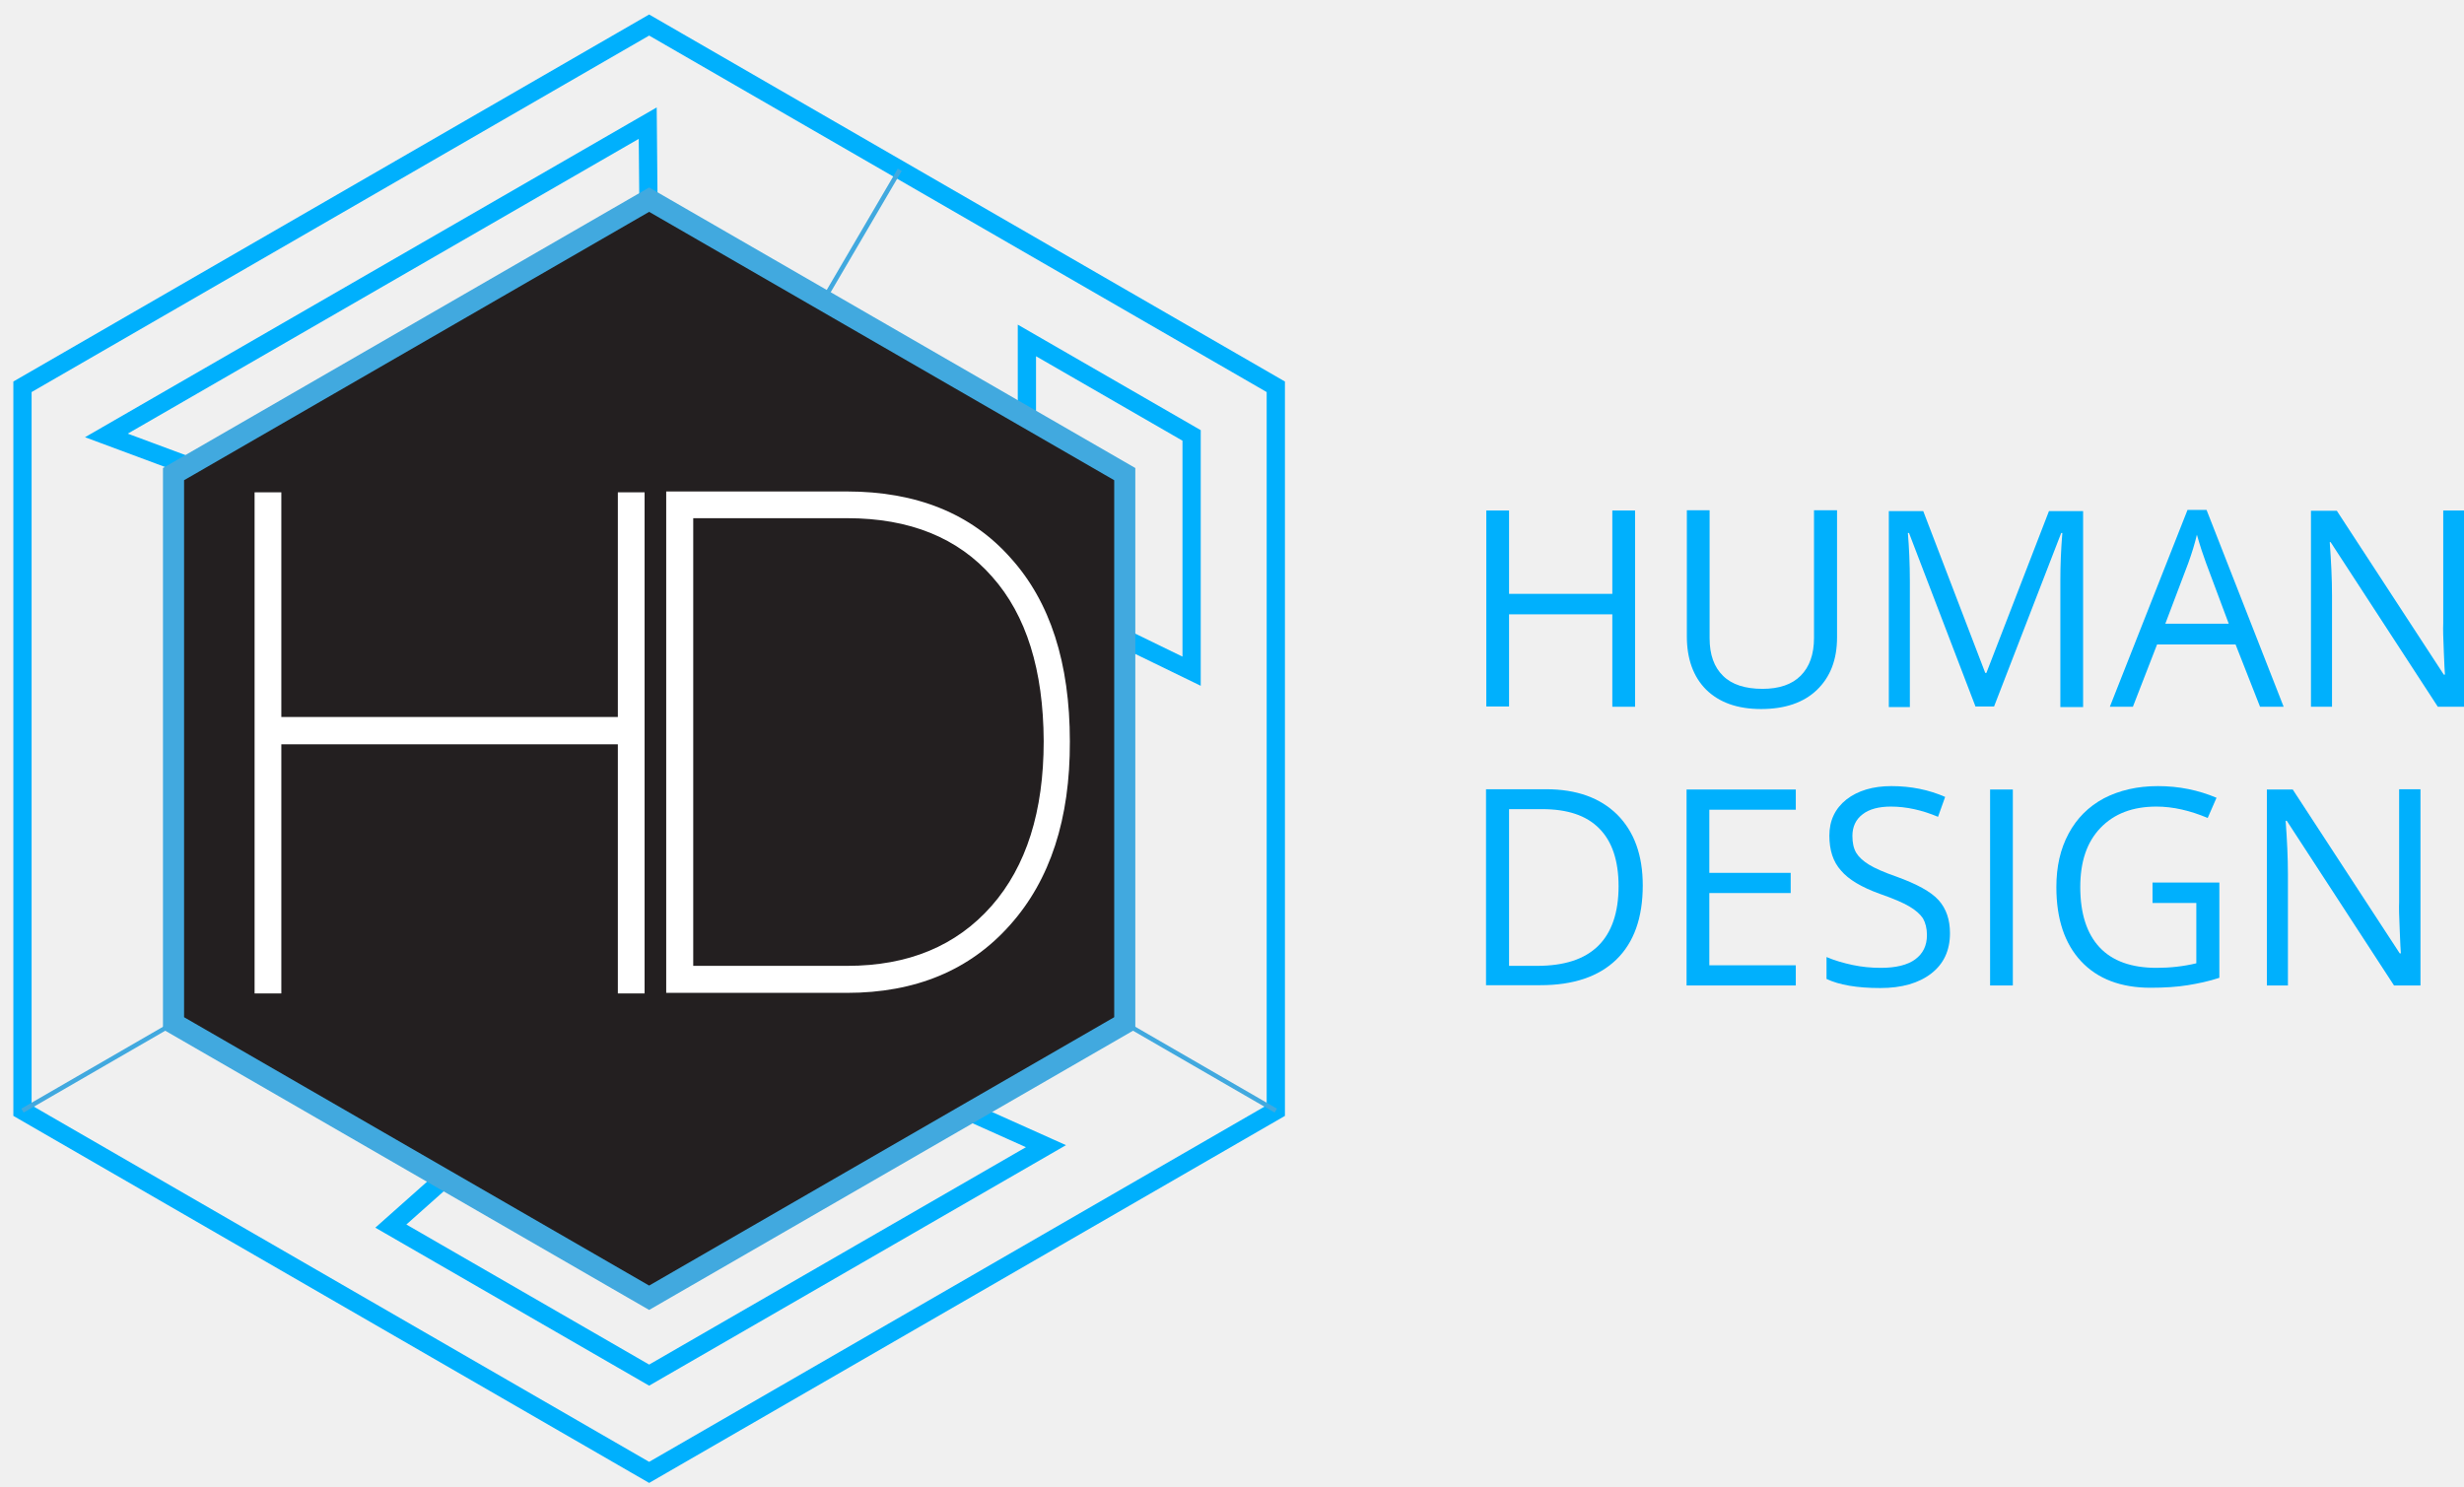
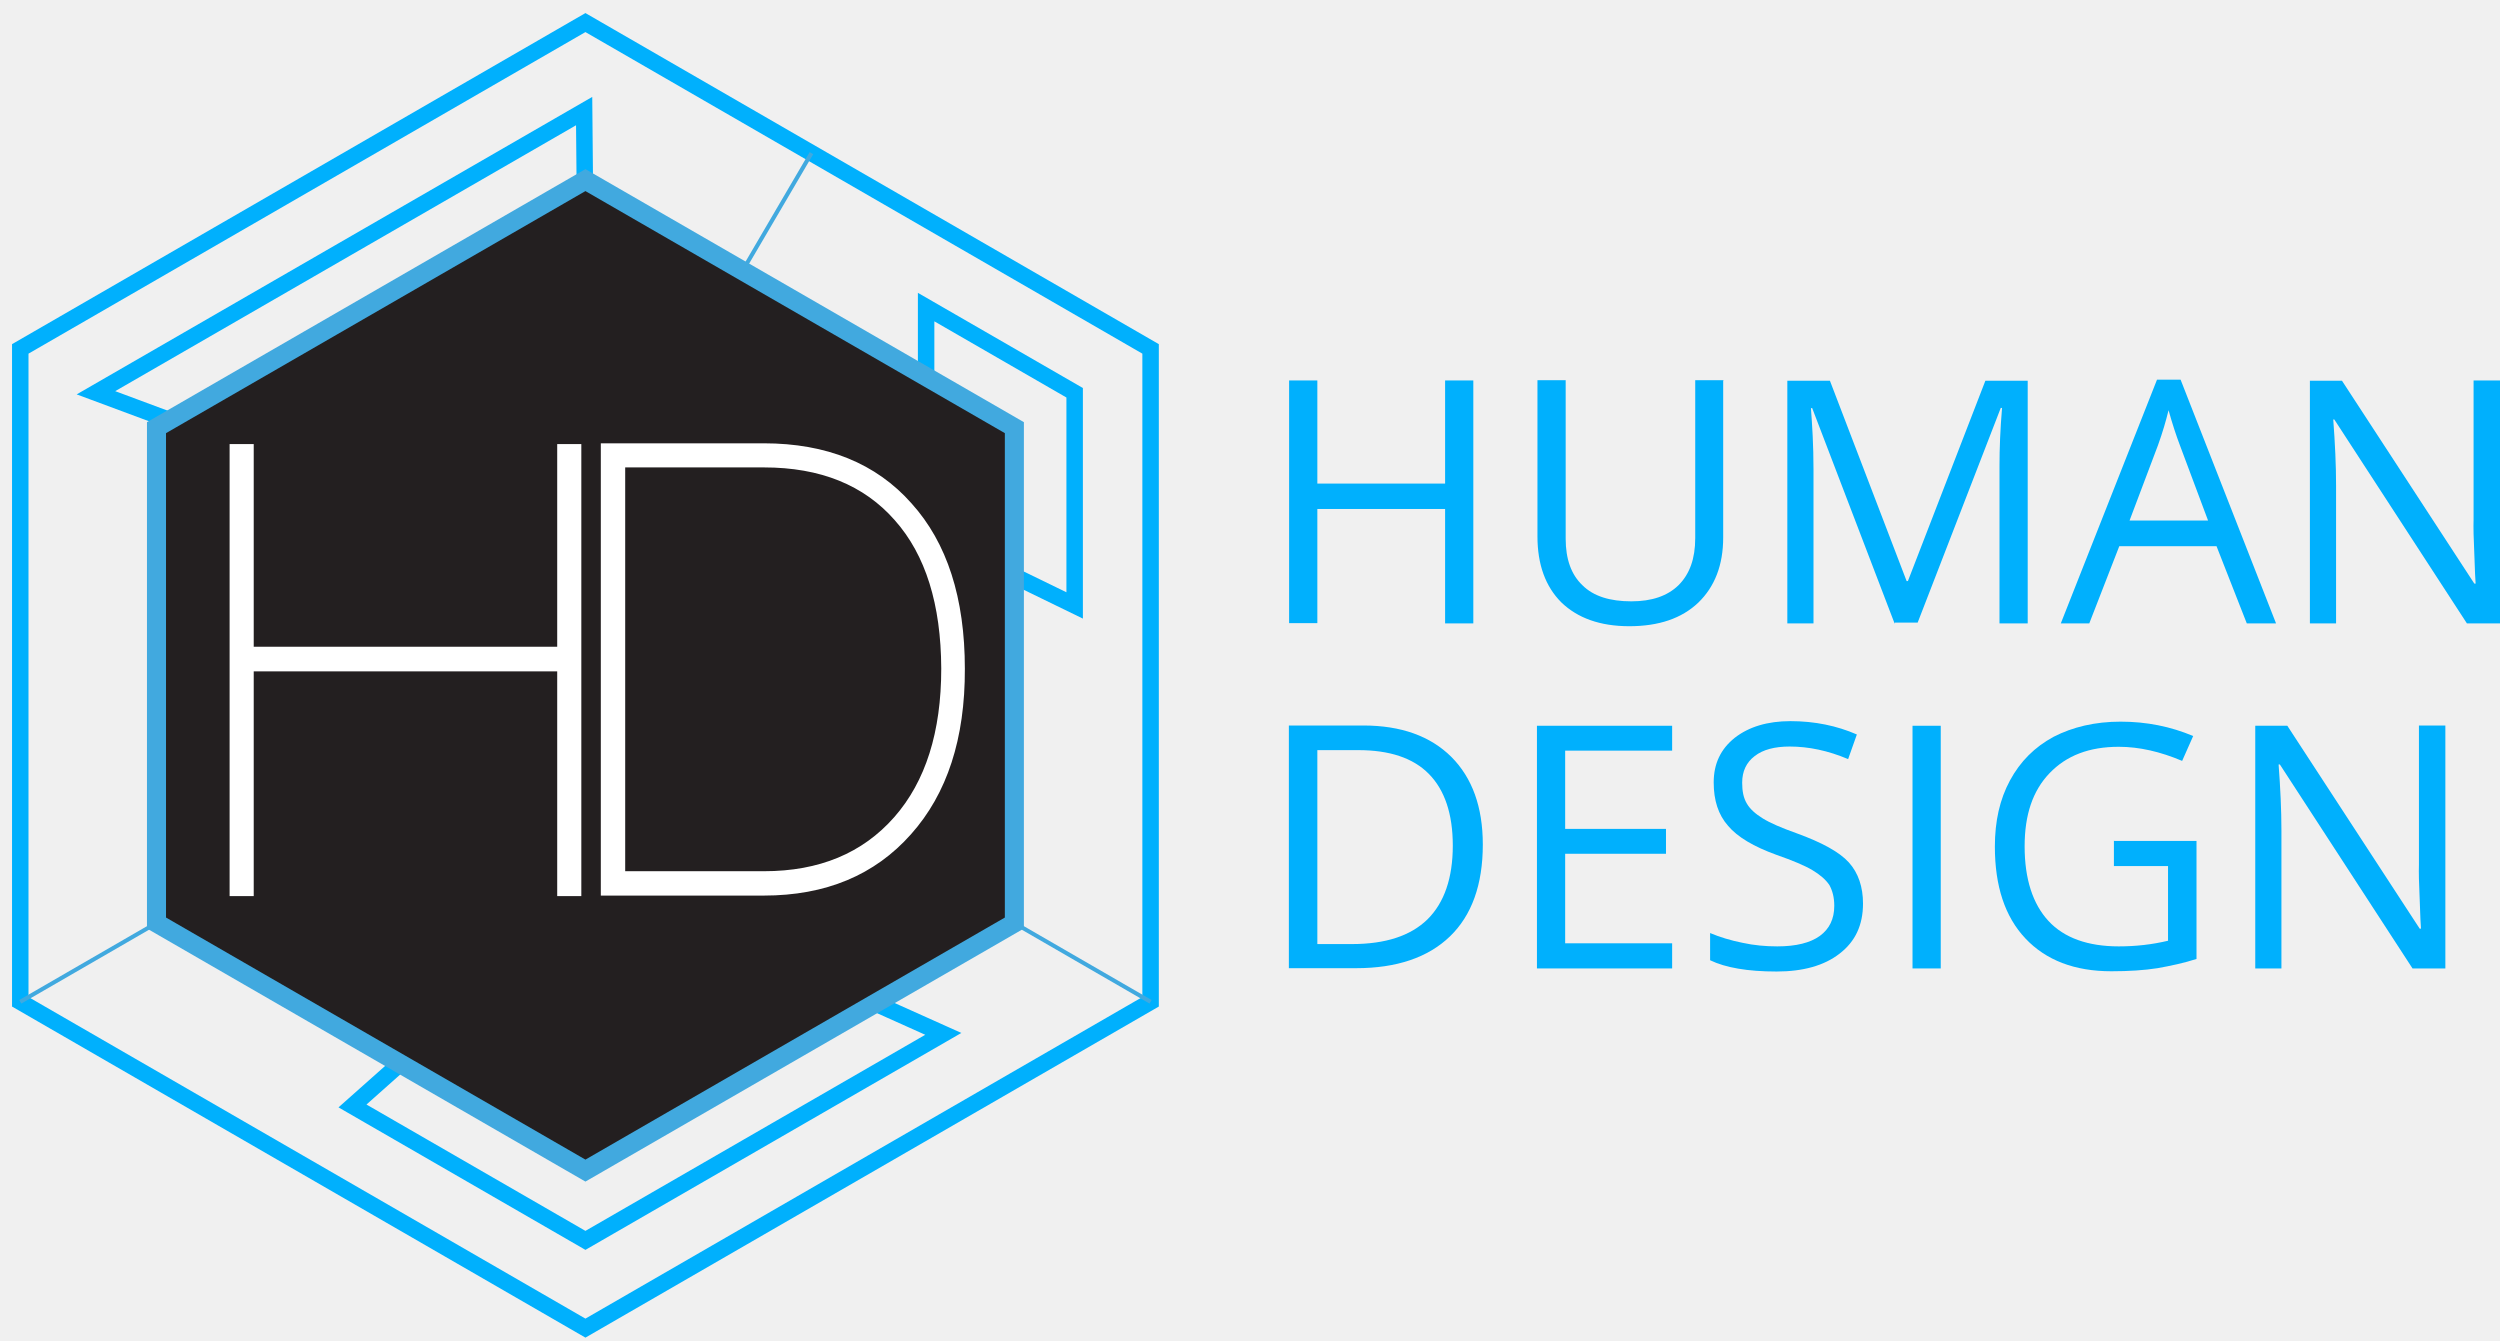
- <svg xmlns="http://www.w3.org/2000/svg" version="1.1" id="Layer_1" x="0px" y="0px" viewBox="0 0 866.2 522.5" style="enable-background:new 0 0 866.2 522.5;" xml:space="preserve">
+ <svg xmlns="http://www.w3.org/2000/svg" version="1.1" id="Layer_1" x="0px" y="0px" viewBox="0 0 974.5 522.5" style="enable-background:new 0 0 974.5 522.5;" xml:space="preserve">
  <style type="text/css">
	.st0{fill:none;stroke:#00B0FD;stroke-width:6.418;stroke-miterlimit:10;}
	.st1{fill:none;stroke:#41A9DF;stroke-width:1.604;stroke-miterlimit:10;}
	.st2{fill:#231F20;stroke:#41A9DF;stroke-width:7.423;stroke-miterlimit:10;}
	.st3{fill:#FFFFFF;}
	.st4{fill:#00B0FD;}
</style>
  <g>
    <g>
-       <polygon class="st0" points="448.5,390.5 448.5,136 228.2,8.8 7.9,136 7.9,390.5 228.2,517.7   " />
-       <polygon class="st0" points="228.2,97.8 227.7,43.3 37.4,153.1 85,170.8   " />
-       <polygon class="st0" points="361,119.7 361,164.9 377.2,182 377.2,215.7 418.9,236 418.9,153.1   " />
      <g>
-         <polygon class="st0" points="225.8,440.4 171.7,400.6 137.4,431.1 228.2,483.5 367.7,403 328.9,385.6    " />
+         <polygon class="st0" points="448.5,390.5 448.5,136 228.2,8.8 7.9,136 7.9,390.5 228.2,517.7    " />
+         <polygon class="st0" points="228.2,97.8 227.7,43.3 37.4,153.1 85,170.8    " />
+         <polygon class="st0" points="361,119.7 361,164.9 377.2,182 377.2,215.7 418.9,236 418.9,153.1    " />
+         <g>
+           <polygon class="st0" points="225.8,440.4 171.7,400.6 137.4,431.1 228.2,483.5 367.7,403 328.9,385.6     " />
+         </g>
+         <line class="st1" x1="288.6" y1="107" x2="316.3" y2="59.7" />
+         <path class="st1" d="M228.2,70.2" />
+         <line class="st1" x1="395.4" y1="359.8" x2="448.5" y2="390.5" />
+         <line class="st1" x1="7.9" y1="390.5" x2="61" y2="359.8" />
+         <polygon class="st2" points="395.4,359.8 395.4,166.7 228.2,70.2 61,166.7 61,359.8 228.2,456.3    " />
      </g>
-       <line class="st1" x1="288.6" y1="107" x2="316.3" y2="59.7" />
-       <path class="st1" d="M228.2,70.2" />
-       <line class="st1" x1="395.4" y1="359.8" x2="448.5" y2="390.5" />
-       <line class="st1" x1="7.9" y1="390.5" x2="61" y2="359.8" />
-       <polygon class="st2" points="395.4,359.8 395.4,166.7 228.2,70.2 61,166.7 61,359.8 228.2,456.3   " />
+       <g>
+         <path class="st3" d="M226.6,349.3h-9.4v-87.6H98.9v87.6h-9.4V173.1h9.4v79h118.3v-79h9.4V349.3z" />
+         <path class="st3" d="M355.1,325.2c-14.1,15.9-33.2,23.9-57.4,23.9h-63.5V172.8h63.5c24.5,0,43.8,7.8,57.6,23.4     c13.9,15.4,20.8,36.9,20.8,64.5C376.2,287.9,369.2,309.4,355.1,325.2z M348.8,202.8c-12-13.7-29-20.6-51-20.6h-54.1v157.4h54.1     c21.5,0,38.4-7,50.8-21.1c12.2-13.9,18.3-33.2,18.3-57.9C366.8,235.6,360.8,216.3,348.8,202.8z" />
+       </g>
    </g>
    <g>
-       <path class="st3" d="M226.6,349.3h-9.4v-87.6H98.9v87.6h-9.4V173.1h9.4v79h118.3v-79h9.4V349.3z" />
-       <path class="st3" d="M355.1,325.2c-14.1,15.9-33.2,23.9-57.4,23.9h-63.5V172.8h63.5c24.5,0,43.8,7.8,57.6,23.4    c13.9,15.4,20.8,36.9,20.8,64.5C376.2,287.9,369.2,309.4,355.1,325.2z M348.8,202.8c-12-13.7-29-20.6-51-20.6h-54.1v157.4h54.1    c21.5,0,38.4-7,50.8-21.1c12.2-13.9,18.3-33.2,18.3-57.9C366.8,235.6,360.8,216.3,348.8,202.8z" />
+       <path class="st4" d="M574.3,243h-11v-44.6h-49.8v44.5h-11v-94.6h11v40.2h49.8v-40.2h11V243z" />
+       <path class="st4" d="M671.7,148.3v61.2c0,10.8-3.3,19.2-9.7,25.4c-6.5,6.2-15.5,9.2-26.9,9.2c-11.4,0-20.2-3.2-26.5-9.3    c-6.2-6.2-9.3-14.8-9.3-25.7v-60.9h11v61.8c0,8,2.2,14,6.5,18.1c4.3,4.3,10.7,6.3,19.1,6.3c8,0,14.1-2.1,18.4-6.3    c4.3-4.3,6.5-10.3,6.5-18.3v-61.6h11.1V148.3z" />
+       <path class="st4" d="M738.5,243l-32.1-83.9h-0.5c0.5,6.6,1,14.5,1,23.7v60.2h-10.2v-94.6h16.6l29.9,78.1h0.5l30.2-78.1h16.5v94.6    h-11v-61.2c0-7,0.3-14.5,1-22.8h-0.5l-32.4,83.7h-8.9V243z" />
+       <path class="st4" d="M875.8,243L864,212.9h-37.9L814.4,243h-11.1l37.5-95h9.2l37.2,95H875.8z M860.7,202.9l-11-29.4    c-1.4-3.7-2.9-8.2-4.4-13.6c-1,4.1-2.3,8.6-4.1,13.6l-11.1,29.4H860.7z" />
+       <path class="st4" d="M974.2,243h-12.6l-51.7-79.5h-0.4c0.7,9.3,1.1,17.8,1.1,25.7V243h-10.2v-94.6h12.5l51.6,79.1h0.5    c-0.1-1.1-0.3-4.9-0.5-11.3c-0.3-6.3-0.4-10.8-0.3-13.6v-54.3h10.3V243H974.2z" />
+       <path class="st4" d="M578,329.2c0,15.6-4.3,27.6-12.8,35.8c-8.5,8.2-20.7,12.4-36.6,12.4h-26.2v-94.6h29    c14.7,0,26.1,4.1,34.3,12.2C573.9,303.2,578,314.6,578,329.2z M566.3,329.6c0-12.4-3.2-21.7-9.3-27.9c-6.2-6.3-15.4-9.3-27.6-9.3    h-15.9V368h13.4c13.2,0,22.9-3.2,29.5-9.6C563,351.9,566.3,342.2,566.3,329.6z" />
+       <path class="st4" d="M651.8,377.5h-52.7v-94.6h52.7v9.7h-41.7v30.5h39.3v9.7h-39.3v34.9h41.7V377.5z" />
+       <path class="st4" d="M726.2,352.2c0,8.4-3,14.8-9.1,19.5c-6,4.7-14.3,7-24.6,7c-11.3,0-19.9-1.5-25.9-4.4v-10.6    c3.8,1.6,8.1,2.9,12.6,3.8c4.5,1,9.1,1.4,13.6,1.4c7.3,0,12.9-1.4,16.6-4.1c3.7-2.7,5.6-6.6,5.6-11.7c0-3.3-0.7-5.9-1.9-8.1    c-1.4-2.1-3.6-4-6.6-5.8s-7.8-3.8-14.1-6c-8.8-3.2-15.1-6.9-18.8-11.3c-3.8-4.3-5.6-9.9-5.6-16.9c0-7.3,2.7-13,8.2-17.4    c5.5-4.3,12.8-6.5,21.7-6.5c9.5,0,18.1,1.8,25.9,5.2l-3.4,9.6c-7.8-3.3-15.4-4.9-22.8-4.9c-5.8,0-10.4,1.2-13.6,3.7    c-3.3,2.5-4.9,6-4.9,10.4c0,3.3,0.5,5.9,1.8,8.1c1.2,2.1,3.3,4,6.2,5.8c2.9,1.8,7.3,3.7,13.2,5.8c9.9,3.6,16.7,7.3,20.4,11.4    S726.2,345.8,726.2,352.2z" />
+       <path class="st4" d="M745.5,377.5v-94.6h11v94.6H745.5z" />
+       <path class="st4" d="M824.1,327.8h32.1v46c-4.9,1.6-10.2,2.7-15.2,3.6c-5.1,0.8-11.1,1.2-18,1.2c-14.3,0-25.5-4.3-33.5-12.8    c-8-8.5-11.9-20.4-11.9-35.8c0-9.9,1.9-18.4,5.9-25.8c4-7.4,9.6-13,17-17c7.4-3.8,16.1-5.9,26.1-5.9c10.2,0,19.5,1.9,28.3,5.6    l-4.3,9.7c-8.5-3.6-16.7-5.5-24.7-5.5c-11.5,0-20.4,3.4-27,10.3c-6.6,6.9-9.7,16.3-9.7,28.5c0,12.8,3.2,22.5,9.3,29.1    s15.4,9.9,27.4,9.9c6.6,0,12.9-0.7,19.2-2.2v-29.1h-21.1v-9.9H824.1z" />
+       <path class="st4" d="M952.9,377.5h-12.5L888.7,298h-0.5c0.7,9.3,1.1,17.8,1.1,25.7v53.8h-10.2v-94.6h12.5l51.6,79.1h0.5    c-0.1-1.1-0.3-4.9-0.5-11.3c-0.3-6.3-0.4-10.8-0.3-13.6v-54.3h10.3v94.7H952.9z" />
    </g>
  </g>
-   <g>
-     <path class="st4" d="M574.8,248.5h-8V216h-36.3v32.4h-8v-68.9h8v29.3h36.3v-29.3h8V248.5z" />
-     <path class="st4" d="M645.8,179.5v44.6c0,7.9-2.4,14-7.1,18.5c-4.7,4.5-11.3,6.7-19.6,6.7s-14.7-2.3-19.3-6.8   c-4.5-4.5-6.8-10.8-6.8-18.7v-44.4h8v45c0,5.8,1.6,10.2,4.7,13.2c3.1,3.1,7.8,4.6,13.9,4.6c5.8,0,10.3-1.5,13.4-4.6   c3.1-3.1,4.7-7.5,4.7-13.3v-44.9H645.8z" />
-     <path class="st4" d="M694.5,248.5l-23.4-61.1h-0.4c0.4,4.8,0.7,10.6,0.7,17.3v43.9H664v-68.9h12.1l21.8,56.9h0.4l22-56.9h12v68.9   h-8V204c0-5.1,0.2-10.6,0.7-16.6h-0.4l-23.6,61H694.5z" />
-     <path class="st4" d="M794.5,248.5l-8.6-21.9h-27.6l-8.5,21.9h-8.1l27.3-69.2h6.7l27.1,69.2H794.5z M783.5,219.3l-8-21.4   c-1-2.7-2.1-6-3.2-9.9c-0.7,3-1.7,6.3-3,9.9l-8.1,21.4H783.5z" />
-     <path class="st4" d="M866.2,248.5H857l-37.7-57.9H819c0.5,6.8,0.8,13,0.8,18.7v39.2h-7.4v-68.9h9.1l37.6,57.6h0.4   c-0.1-0.8-0.2-3.6-0.4-8.2c-0.2-4.6-0.3-7.9-0.2-9.9v-39.6h7.5V248.5z" />
-     <path class="st4" d="M577.5,311.3c0,11.4-3.1,20.1-9.3,26.1s-15.1,9-26.7,9h-19.1v-68.9h21.1c10.7,0,19,3,25,8.9   C574.5,292.4,577.5,300.7,577.5,311.3z M569,311.6c0-9-2.3-15.8-6.8-20.3c-4.5-4.6-11.2-6.8-20.1-6.8h-11.6v55.1h9.8   c9.6,0,16.7-2.3,21.5-7S569,320.8,569,311.6z" />
-     <path class="st4" d="M631.3,346.5h-38.4v-68.9h38.4v7.1h-30.4v22.2h28.6v7.1h-28.6v25.4h30.4V346.5z" />
-     <path class="st4" d="M685.5,328.1c0,6.1-2.2,10.8-6.6,14.2c-4.4,3.4-10.4,5.1-17.9,5.1c-8.2,0-14.5-1.1-18.9-3.2v-7.7   c2.8,1.2,5.9,2.1,9.2,2.8c3.3,0.7,6.6,1,9.9,1c5.3,0,9.4-1,12.1-3c2.7-2,4.1-4.8,4.1-8.5c0-2.4-0.5-4.3-1.4-5.9   c-1-1.5-2.6-2.9-4.8-4.2s-5.7-2.8-10.3-4.4c-6.4-2.3-11-5-13.7-8.2c-2.8-3.1-4.1-7.2-4.1-12.3c0-5.3,2-9.5,6-12.7   c4-3.1,9.3-4.7,15.8-4.7c6.9,0,13.2,1.3,18.9,3.8l-2.5,7c-5.7-2.4-11.2-3.6-16.6-3.6c-4.2,0-7.6,0.9-9.9,2.7   c-2.4,1.8-3.6,4.4-3.6,7.6c0,2.4,0.4,4.3,1.3,5.9c0.9,1.5,2.4,2.9,4.5,4.2c2.1,1.3,5.3,2.7,9.6,4.2c7.2,2.6,12.2,5.3,14.9,8.3   S685.5,323.4,685.5,328.1z" />
-     <path class="st4" d="M699.6,346.5v-68.9h8v68.9H699.6z" />
-     <path class="st4" d="M756.8,310.3h23.4v33.5c-3.6,1.2-7.4,2-11.1,2.6s-8.1,0.9-13.1,0.9c-10.4,0-18.6-3.1-24.4-9.3   c-5.8-6.2-8.7-14.9-8.7-26.1c0-7.2,1.4-13.4,4.3-18.8c2.9-5.4,7-9.5,12.4-12.4c5.4-2.8,11.7-4.3,19-4.3c7.4,0,14.2,1.4,20.6,4.1   l-3.1,7.1c-6.2-2.6-12.2-4-18-4c-8.4,0-14.9,2.5-19.7,7.5s-7.1,11.9-7.1,20.8c0,9.3,2.3,16.4,6.8,21.2s11.2,7.2,20,7.2   c4.8,0,9.4-0.5,14-1.6v-21.2h-15.4V310.3z" />
-     <path class="st4" d="M850.7,346.5h-9.1l-37.7-57.9h-0.4c0.5,6.8,0.8,13,0.8,18.7v39.2h-7.4v-68.9h9.1l37.6,57.6h0.4   c-0.1-0.8-0.2-3.6-0.4-8.2c-0.2-4.6-0.3-7.9-0.2-9.9v-39.6h7.5V346.5z" />
-   </g>
</svg>
